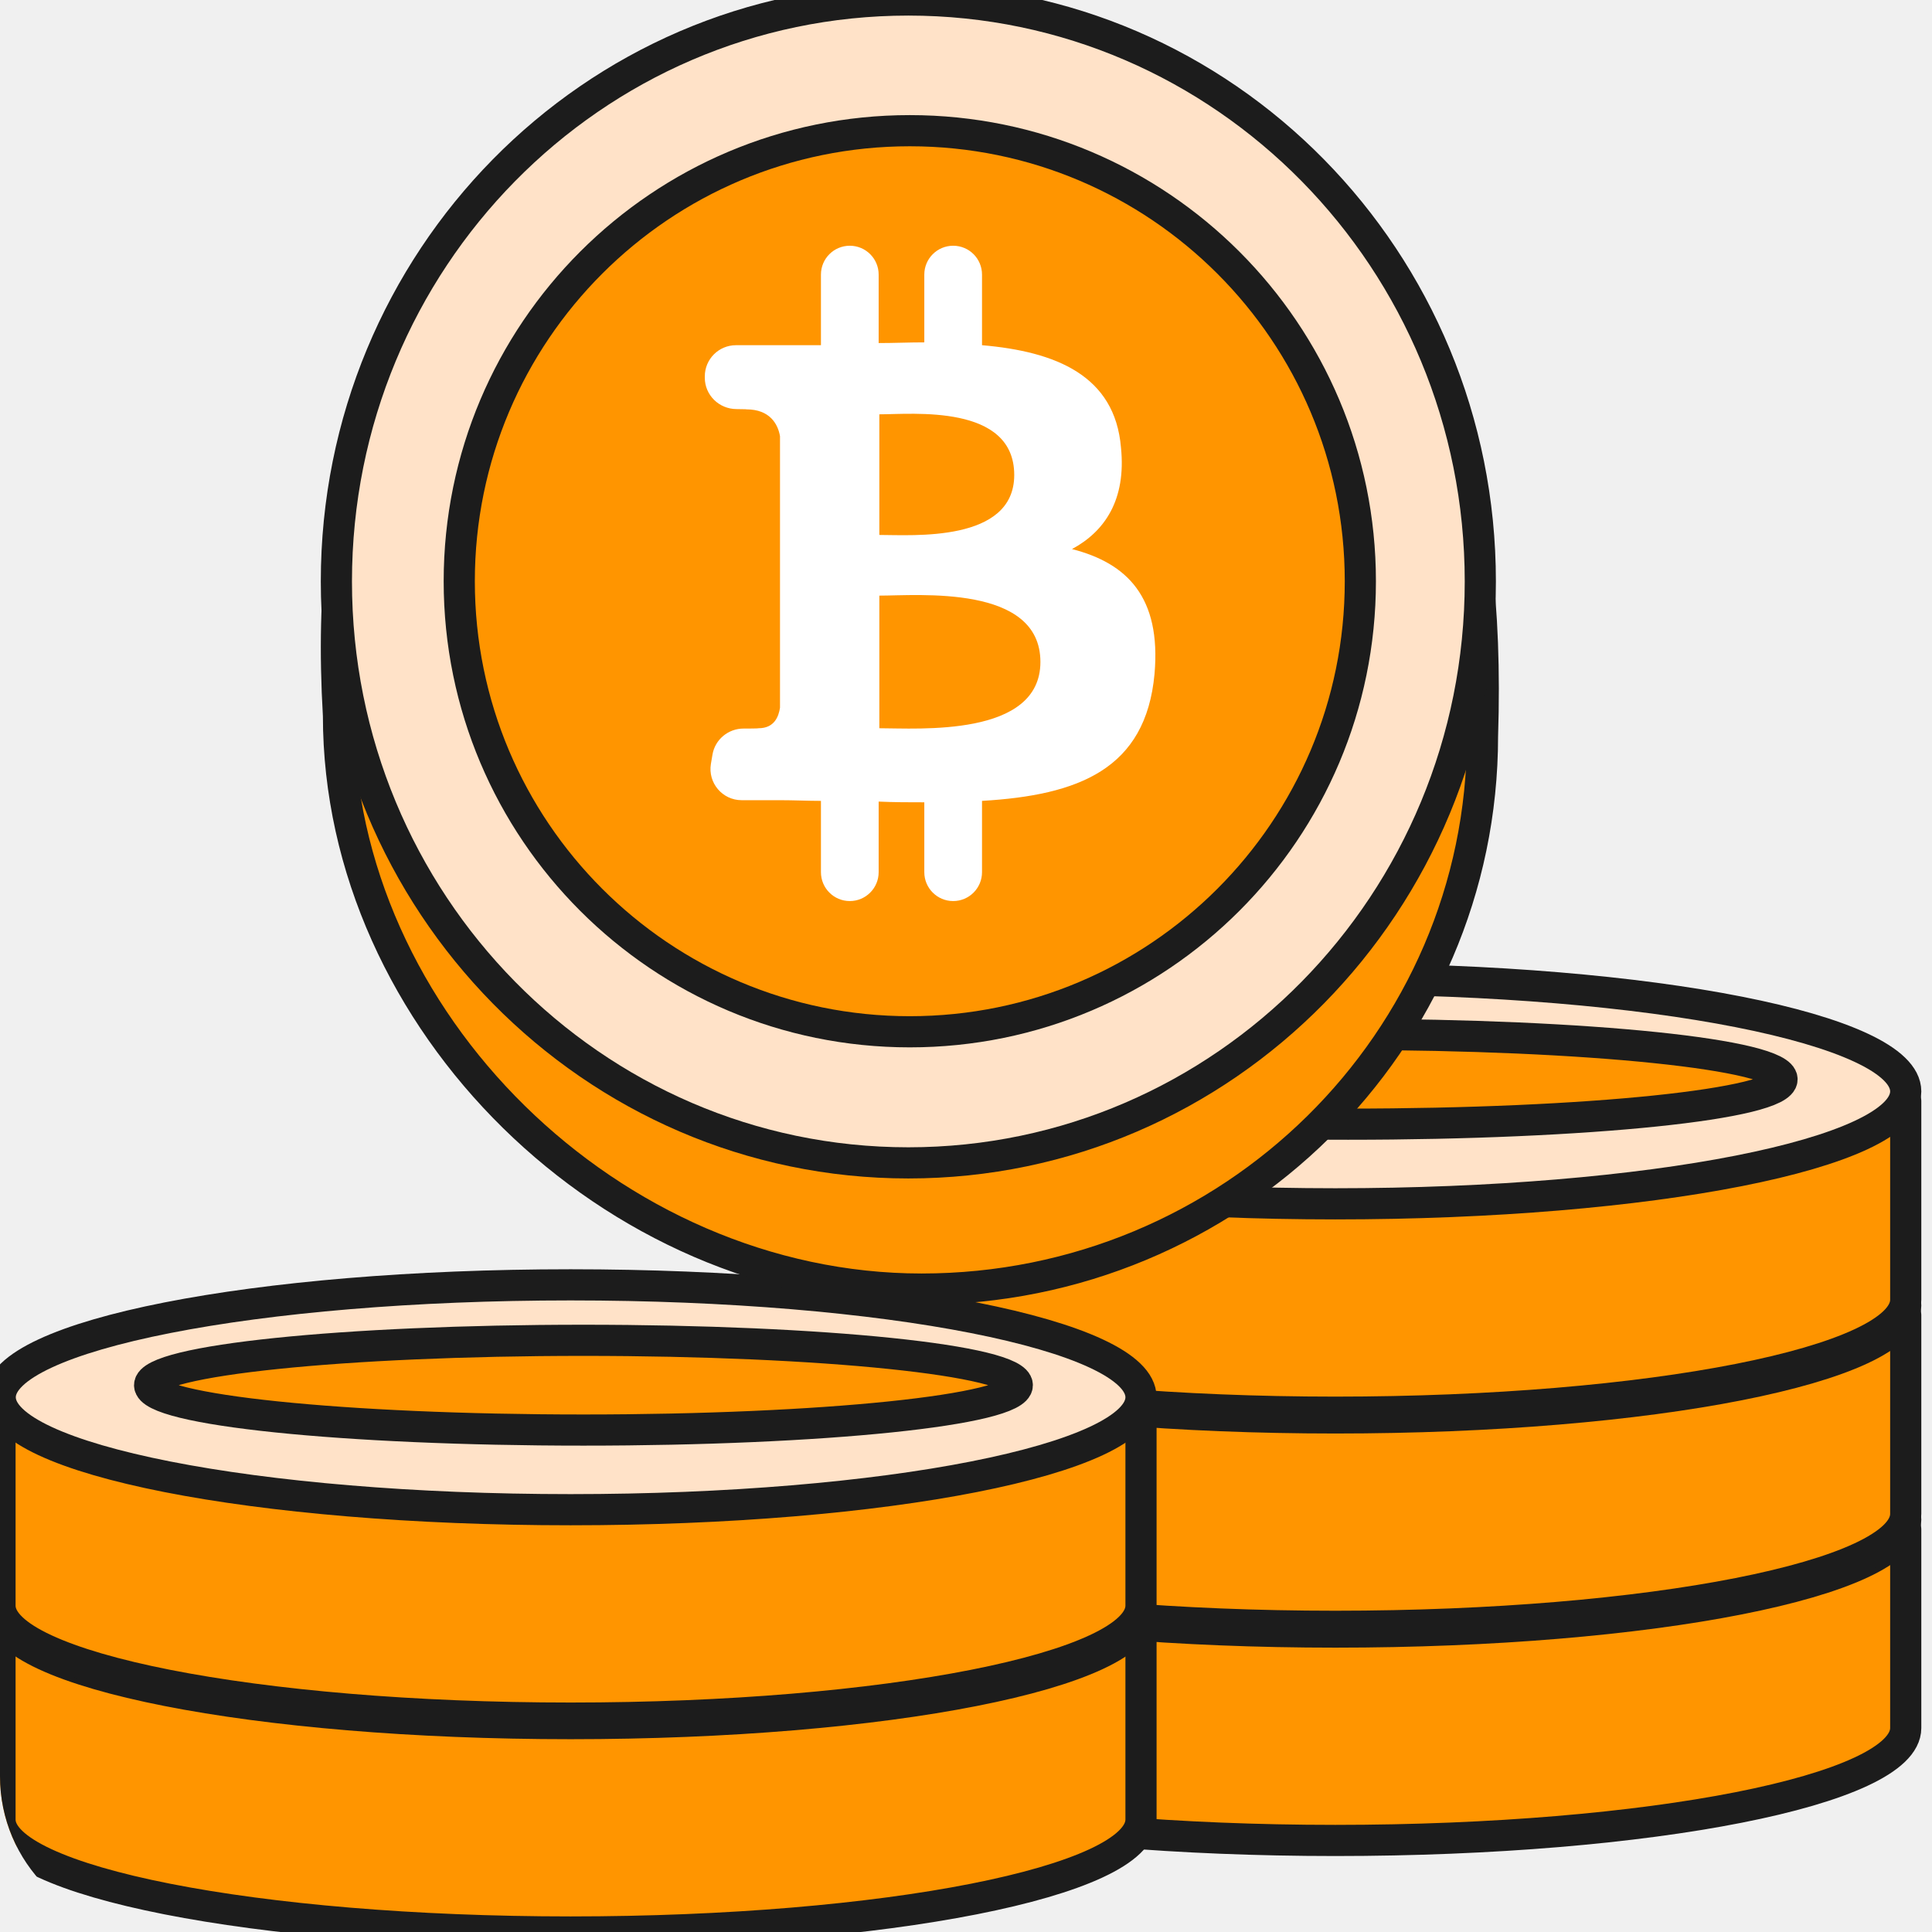
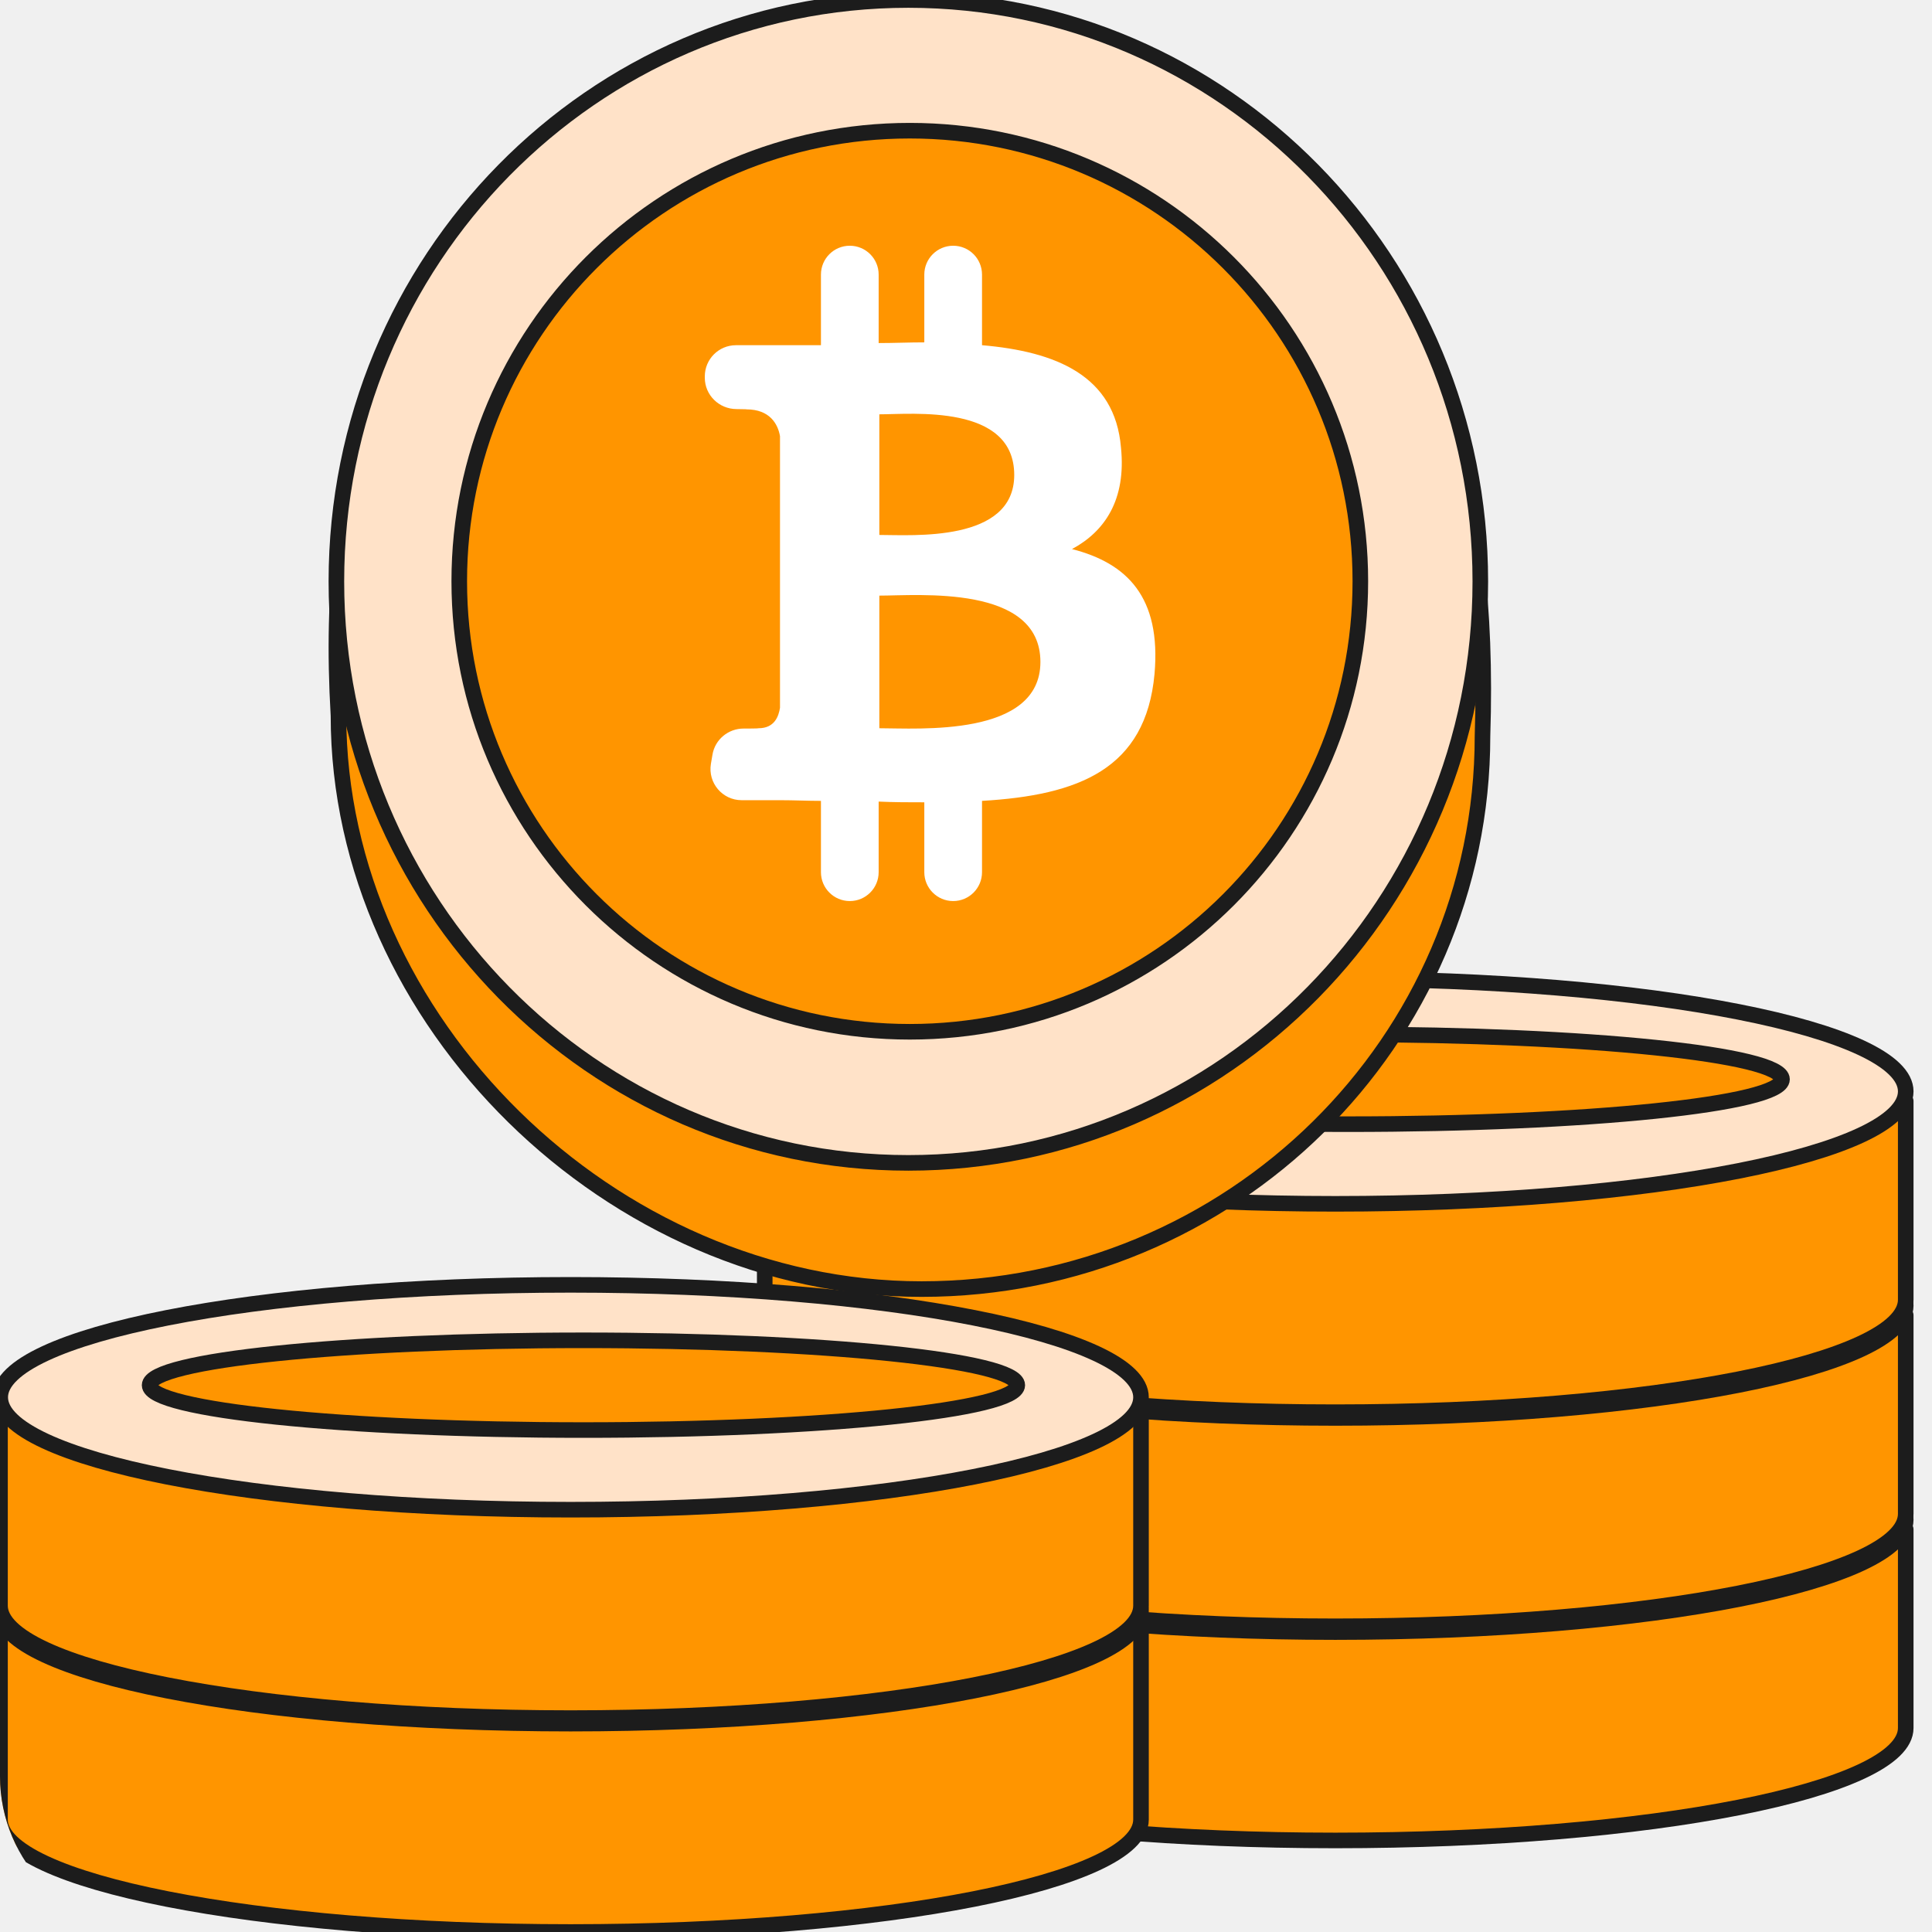
<svg xmlns="http://www.w3.org/2000/svg" width="62" height="62" viewBox="0 0 62 62" fill="none">
  <g clip-path="url(#clip0_18011_3745)">
-     <path d="M43.265 48.83C50.954 48.83 57.188 48.185 57.188 47.39C57.188 46.595 50.954 45.95 43.265 45.95C35.576 45.95 29.342 46.595 29.342 47.39C29.342 48.185 35.576 48.83 43.265 48.83Z" fill="#FF9500" stroke="#1C1C1C" stroke-linejoin="round" />
-     <path d="M61.157 49.079V55.454C61.157 57.442 52.959 59.062 42.852 59.062C32.745 59.062 24.541 57.442 24.541 55.454V49.079H61.157Z" fill="#FF9500" stroke="#1C1C1C" stroke-linejoin="round" />
-     <path d="M42.853 52.375C52.962 52.375 61.157 50.76 61.157 48.767C61.157 46.774 52.962 45.159 42.853 45.159C32.743 45.159 24.548 46.774 24.548 48.767C24.548 50.76 32.743 52.375 42.853 52.375Z" fill="#FFE2C8" stroke="#1C1C1C" stroke-linejoin="round" />
-     <path d="M43.264 49.819C50.953 49.819 57.187 49.174 57.187 48.379C57.187 47.584 50.953 46.939 43.264 46.939C35.575 46.939 29.342 47.584 29.342 48.379C29.342 49.174 35.575 49.819 43.264 49.819Z" fill="#FF9500" stroke="#1C1C1C" stroke-linejoin="round" />
-     <path d="M61.157 42.207V48.582C61.157 50.57 52.959 52.19 42.852 52.19C32.745 52.19 24.541 50.57 24.541 48.582V42.207H61.157Z" fill="#FF9500" stroke="#1C1C1C" stroke-linejoin="round" />
-     <path d="M42.852 45.503C52.962 45.503 61.157 43.888 61.157 41.895C61.157 39.902 52.962 38.287 42.852 38.287C32.743 38.287 24.548 39.902 24.548 41.895C24.548 43.888 32.743 45.503 42.852 45.503Z" fill="#FFE2C8" stroke="#1C1C1C" stroke-linejoin="round" />
-     <path d="M43.264 42.947C50.953 42.947 57.187 42.302 57.187 41.507C57.187 40.711 50.953 40.067 43.264 40.067C35.575 40.067 29.342 40.711 29.342 41.507C29.342 42.302 35.575 42.947 43.264 42.947Z" fill="#FF9500" stroke="#1C1C1C" stroke-linejoin="round" />
-     <path d="M43.265 43.923C50.954 43.923 57.188 43.278 57.188 42.482C57.188 41.687 50.954 41.042 43.265 41.042C35.576 41.042 29.342 41.687 29.342 42.482C29.342 43.278 35.576 43.923 43.265 43.923Z" fill="#FF9500" stroke="#1C1C1C" stroke-linejoin="round" />
-     <path d="M61.157 35.336V41.711C61.157 43.699 52.959 45.319 42.852 45.319C32.745 45.319 24.541 43.699 24.541 41.711V35.336H61.157Z" fill="#FF9500" stroke="#1C1C1C" stroke-linejoin="round" />
-     <path d="M42.852 38.632C52.962 38.632 61.157 37.017 61.157 35.024C61.157 33.031 52.962 31.416 42.852 31.416C32.743 31.416 24.548 33.031 24.548 35.024C24.548 37.017 32.743 38.632 42.852 38.632Z" fill="#FFE2C8" stroke="#1C1C1C" stroke-linejoin="round" />
-     <path d="M43.264 36.076C50.953 36.076 57.187 35.431 57.187 34.636C57.187 33.841 50.953 33.196 43.264 33.196C35.575 33.196 29.342 33.841 29.342 34.636C29.342 35.431 35.575 36.076 43.264 36.076Z" fill="#FF9500" stroke="#1C1C1C" stroke-linejoin="round" />
-     <path d="M18.723 60.603C26.412 60.603 32.645 59.958 32.645 59.163C32.645 58.367 26.412 57.722 18.723 57.722C11.034 57.722 4.8 58.367 4.8 59.163C4.8 59.958 11.034 60.603 18.723 60.603Z" fill="#FF9500" stroke="#1C1C1C" stroke-linejoin="round" />
-     <path d="M36.616 52.017V58.392C36.616 60.38 28.418 62 18.311 62C8.204 62 0 60.38 0 58.392V52.017H36.616Z" fill="#FF9500" stroke="#1C1C1C" stroke-linejoin="round" />
-     <path d="M18.311 55.313C28.421 55.313 36.616 53.697 36.616 51.705C36.616 49.712 28.421 48.096 18.311 48.096C8.202 48.096 0.007 49.712 0.007 51.705C0.007 53.697 8.202 55.313 18.311 55.313Z" fill="#FFE2C8" stroke="#1C1C1C" stroke-linejoin="round" />
-     <path d="M18.723 52.757C26.412 52.757 32.646 52.112 32.646 51.317C32.646 50.521 26.412 49.876 18.723 49.876C11.034 49.876 4.801 50.521 4.801 51.317C4.801 52.112 11.034 52.757 18.723 52.757Z" fill="#FF9500" stroke="#1C1C1C" stroke-linejoin="round" />
-     <path d="M18.723 53.739C26.412 53.739 32.645 53.094 32.645 52.298C32.645 51.503 26.412 50.858 18.723 50.858C11.034 50.858 4.8 51.503 4.8 52.298C4.8 53.094 11.034 53.739 18.723 53.739Z" fill="#FF9500" stroke="#1C1C1C" stroke-linejoin="round" />
-     <path d="M36.616 45.152V51.528C36.616 53.515 28.418 55.136 18.311 55.136C8.204 55.136 0 53.515 0 51.528V45.152H36.616Z" fill="#FF9500" stroke="#1C1C1C" stroke-linejoin="round" />
-     <path d="M18.311 48.448C28.421 48.448 36.616 46.833 36.616 44.84C36.616 42.847 28.421 41.232 18.311 41.232C8.202 41.232 0.007 42.847 0.007 44.84C0.007 46.833 8.202 48.448 18.311 48.448Z" fill="#FFE2C8" stroke="#1C1C1C" stroke-linejoin="round" />
-     <path d="M18.723 45.892C26.412 45.892 32.646 45.248 32.646 44.452C32.646 43.657 26.412 43.012 18.723 43.012C11.034 43.012 4.801 43.657 4.801 44.452C4.801 45.248 11.034 45.892 18.723 45.892Z" fill="#FF9500" stroke="#1C1C1C" stroke-linejoin="round" />
-     <path d="M47.575 23.623C47.575 33.423 39.516 41.368 29.575 41.368C19.634 41.368 10.862 32.766 10.862 22.966C9.897 6.434 19.634 5.879 29.575 5.879C39.516 5.879 48.121 6.737 47.575 23.623Z" fill="#FF9500" stroke="#1C1C1C" stroke-miterlimit="10" />
-     <path d="M29.15 37.318C39.288 37.318 47.505 28.964 47.505 18.659C47.505 8.354 39.288 0 29.15 0C19.013 0 10.795 8.354 10.795 18.659C10.795 28.964 19.013 37.318 29.15 37.318Z" fill="#FFE2C8" stroke="#1C1C1C" stroke-miterlimit="10" />
-     <path d="M29.196 33.111C37.181 33.111 43.655 26.638 43.655 18.653C43.655 10.667 37.181 4.194 29.196 4.194C21.211 4.194 14.738 10.667 14.738 18.653C14.738 26.638 21.211 33.111 29.196 33.111Z" fill="#FF9500" stroke="#1C1C1C" stroke-miterlimit="10" />
+     <path d="M43.265 48.83C50.954 48.83 57.188 48.185 57.188 47.39C57.188 46.595 50.954 45.95 43.265 45.95C35.576 45.95 29.342 46.595 29.342 47.39C29.342 48.185 35.576 48.83 43.265 48.83Z" fill="#FF9500" stroke="#1C1C1C" stroke-width="0.5" stroke-linejoin="round" />
+     <path d="M61.157 49.079V55.454C61.157 57.442 52.959 59.062 42.852 59.062C32.745 59.062 24.541 57.442 24.541 55.454V49.079H61.157Z" fill="#FF9500" stroke="#1C1C1C" stroke-width="0.5" stroke-linejoin="round" />
+     <path d="M42.853 52.375C52.962 52.375 61.157 50.76 61.157 48.767C61.157 46.774 52.962 45.159 42.853 45.159C32.743 45.159 24.548 46.774 24.548 48.767C24.548 50.76 32.743 52.375 42.853 52.375Z" fill="#FFE2C8" stroke="#1C1C1C" stroke-width="0.5" stroke-linejoin="round" />
+     <path d="M43.264 49.819C50.953 49.819 57.187 49.174 57.187 48.379C57.187 47.584 50.953 46.939 43.264 46.939C35.575 46.939 29.342 47.584 29.342 48.379C29.342 49.174 35.575 49.819 43.264 49.819Z" fill="#FF9500" stroke="#1C1C1C" stroke-width="0.5" stroke-linejoin="round" />
+     <path d="M61.157 42.207V48.582C61.157 50.57 52.959 52.19 42.852 52.19C32.745 52.19 24.541 50.57 24.541 48.582V42.207H61.157Z" fill="#FF9500" stroke="#1C1C1C" stroke-width="0.5" stroke-linejoin="round" />
+     <path d="M42.852 45.503C52.962 45.503 61.157 43.888 61.157 41.895C61.157 39.902 52.962 38.287 42.852 38.287C32.743 38.287 24.548 39.902 24.548 41.895C24.548 43.888 32.743 45.503 42.852 45.503Z" fill="#FFE2C8" stroke="#1C1C1C" stroke-width="0.5" stroke-linejoin="round" />
+     <path d="M43.264 42.947C50.953 42.947 57.187 42.302 57.187 41.507C57.187 40.711 50.953 40.067 43.264 40.067C35.575 40.067 29.342 40.711 29.342 41.507C29.342 42.302 35.575 42.947 43.264 42.947Z" fill="#FF9500" stroke="#1C1C1C" stroke-width="0.5" stroke-linejoin="round" />
+     <path d="M43.265 43.923C50.954 43.923 57.188 43.278 57.188 42.482C57.188 41.687 50.954 41.042 43.265 41.042C35.576 41.042 29.342 41.687 29.342 42.482C29.342 43.278 35.576 43.923 43.265 43.923Z" fill="#FF9500" stroke="#1C1C1C" stroke-width="0.5" stroke-linejoin="round" />
+     <path d="M61.157 35.336V41.711C61.157 43.699 52.959 45.319 42.852 45.319C32.745 45.319 24.541 43.699 24.541 41.711V35.336H61.157Z" fill="#FF9500" stroke="#1C1C1C" stroke-width="0.5" stroke-linejoin="round" />
+     <path d="M42.852 38.632C52.962 38.632 61.157 37.017 61.157 35.024C61.157 33.031 52.962 31.416 42.852 31.416C32.743 31.416 24.548 33.031 24.548 35.024C24.548 37.017 32.743 38.632 42.852 38.632Z" fill="#FFE2C8" stroke="#1C1C1C" stroke-width="0.5" stroke-linejoin="round" />
+     <path d="M43.264 36.076C50.953 36.076 57.187 35.431 57.187 34.636C57.187 33.841 50.953 33.196 43.264 33.196C35.575 33.196 29.342 33.841 29.342 34.636C29.342 35.431 35.575 36.076 43.264 36.076Z" fill="#FF9500" stroke="#1C1C1C" stroke-width="0.5" stroke-linejoin="round" />
+     <path d="M18.723 60.603C26.412 60.603 32.645 59.958 32.645 59.163C32.645 58.367 26.412 57.722 18.723 57.722C11.034 57.722 4.8 58.367 4.8 59.163C4.8 59.958 11.034 60.603 18.723 60.603Z" fill="#FF9500" stroke="#1C1C1C" stroke-width="0.5" stroke-linejoin="round" />
+     <path d="M36.616 52.017V58.392C36.616 60.38 28.418 62 18.311 62C8.204 62 0 60.38 0 58.392V52.017H36.616Z" fill="#FF9500" stroke="#1C1C1C" stroke-width="0.5" stroke-linejoin="round" />
+     <path d="M18.311 55.313C28.421 55.313 36.616 53.697 36.616 51.705C36.616 49.712 28.421 48.096 18.311 48.096C8.202 48.096 0.007 49.712 0.007 51.705C0.007 53.697 8.202 55.313 18.311 55.313Z" fill="#FFE2C8" stroke="#1C1C1C" stroke-width="0.5" stroke-linejoin="round" />
+     <path d="M18.723 52.757C26.412 52.757 32.646 52.112 32.646 51.317C32.646 50.521 26.412 49.876 18.723 49.876C11.034 49.876 4.801 50.521 4.801 51.317C4.801 52.112 11.034 52.757 18.723 52.757Z" fill="#FF9500" stroke="#1C1C1C" stroke-width="0.5" stroke-linejoin="round" />
+     <path d="M18.723 53.739C26.412 53.739 32.645 53.094 32.645 52.298C32.645 51.503 26.412 50.858 18.723 50.858C11.034 50.858 4.8 51.503 4.8 52.298C4.8 53.094 11.034 53.739 18.723 53.739Z" fill="#FF9500" stroke="#1C1C1C" stroke-width="0.5" stroke-linejoin="round" />
+     <path d="M36.616 45.152V51.528C36.616 53.515 28.418 55.136 18.311 55.136C8.204 55.136 0 53.515 0 51.528V45.152H36.616Z" fill="#FF9500" stroke="#1C1C1C" stroke-width="0.5" stroke-linejoin="round" />
+     <path d="M18.311 48.448C28.421 48.448 36.616 46.833 36.616 44.84C36.616 42.847 28.421 41.232 18.311 41.232C8.202 41.232 0.007 42.847 0.007 44.84C0.007 46.833 8.202 48.448 18.311 48.448Z" fill="#FFE2C8" stroke="#1C1C1C" stroke-width="0.5" stroke-linejoin="round" />
+     <path d="M18.723 45.892C26.412 45.892 32.646 45.248 32.646 44.452C32.646 43.657 26.412 43.012 18.723 43.012C11.034 43.012 4.801 43.657 4.801 44.452C4.801 45.248 11.034 45.892 18.723 45.892Z" fill="#FF9500" stroke="#1C1C1C" stroke-width="0.5" stroke-linejoin="round" />
+     <path d="M47.575 23.623C47.575 33.423 39.516 41.368 29.575 41.368C19.634 41.368 10.862 32.766 10.862 22.966C9.897 6.434 19.634 5.879 29.575 5.879C39.516 5.879 48.121 6.737 47.575 23.623Z" fill="#FF9500" stroke="#1C1C1C" stroke-width="0.5" stroke-miterlimit="10" />
+     <path d="M29.15 37.318C39.288 37.318 47.505 28.964 47.505 18.659C47.505 8.354 39.288 0 29.15 0C19.013 0 10.795 8.354 10.795 18.659C10.795 28.964 19.013 37.318 29.15 37.318Z" fill="#FFE2C8" stroke="#1C1C1C" stroke-width="0.5" stroke-miterlimit="10" />
+     <path d="M29.196 33.111C37.181 33.111 43.655 26.638 43.655 18.653C43.655 10.667 37.181 4.194 29.196 4.194C21.211 4.194 14.738 10.667 14.738 18.653C14.738 26.638 21.211 33.111 29.196 33.111Z" fill="#FF9500" stroke="#1C1C1C" stroke-width="0.5" stroke-miterlimit="10" />
    <path d="M35.973 14.36C36.145 16.035 35.456 17.054 34.401 17.62C36.167 18.073 37.266 19.159 37.05 21.627C36.77 24.683 34.616 25.52 31.514 25.701V27.99C31.514 28.501 31.1 28.916 30.588 28.916C30.077 28.916 29.662 28.501 29.662 27.99V25.747C29.188 25.747 28.693 25.747 28.197 25.724V27.99C28.197 28.501 27.782 28.916 27.271 28.916C26.759 28.916 26.345 28.501 26.345 27.99V25.701C25.914 25.701 25.483 25.679 25.031 25.679H23.8C23.182 25.679 22.712 25.123 22.814 24.513L22.864 24.218C22.945 23.731 23.372 23.378 23.867 23.38C24.352 23.381 24.342 23.37 24.342 23.37C24.858 23.37 24.988 22.985 25.031 22.713V17.642H25.225C25.139 17.642 25.074 17.642 25.031 17.642V13.998C24.966 13.613 24.708 13.137 23.954 13.137C23.954 13.137 23.962 13.129 23.635 13.128C23.076 13.126 22.618 12.68 22.618 12.121V12.078C22.618 11.525 23.066 11.078 23.618 11.078H25.182C25.548 11.078 25.936 11.078 26.345 11.078V8.812C26.345 8.3 26.759 7.886 27.271 7.886C27.782 7.886 28.197 8.3 28.197 8.812V11.009C28.693 11.009 29.166 10.987 29.662 10.987V8.812C29.662 8.3 30.077 7.886 30.588 7.886C31.1 7.886 31.514 8.3 31.514 8.812V11.078C33.884 11.281 35.779 12.051 35.973 14.36ZM33.388 21.242C33.388 18.752 29.468 19.114 28.219 19.114V23.37C29.468 23.37 33.388 23.664 33.388 21.242ZM32.548 15.243C32.548 12.956 29.274 13.296 28.219 13.296V17.167C29.274 17.167 32.548 17.416 32.548 15.243Z" fill="white" />
  </g>
  <defs>
    <clipPath id="clip0_18011_3745">
      <rect width="62" height="62" rx="5" fill="white" />
    </clipPath>
  </defs>
</svg>
